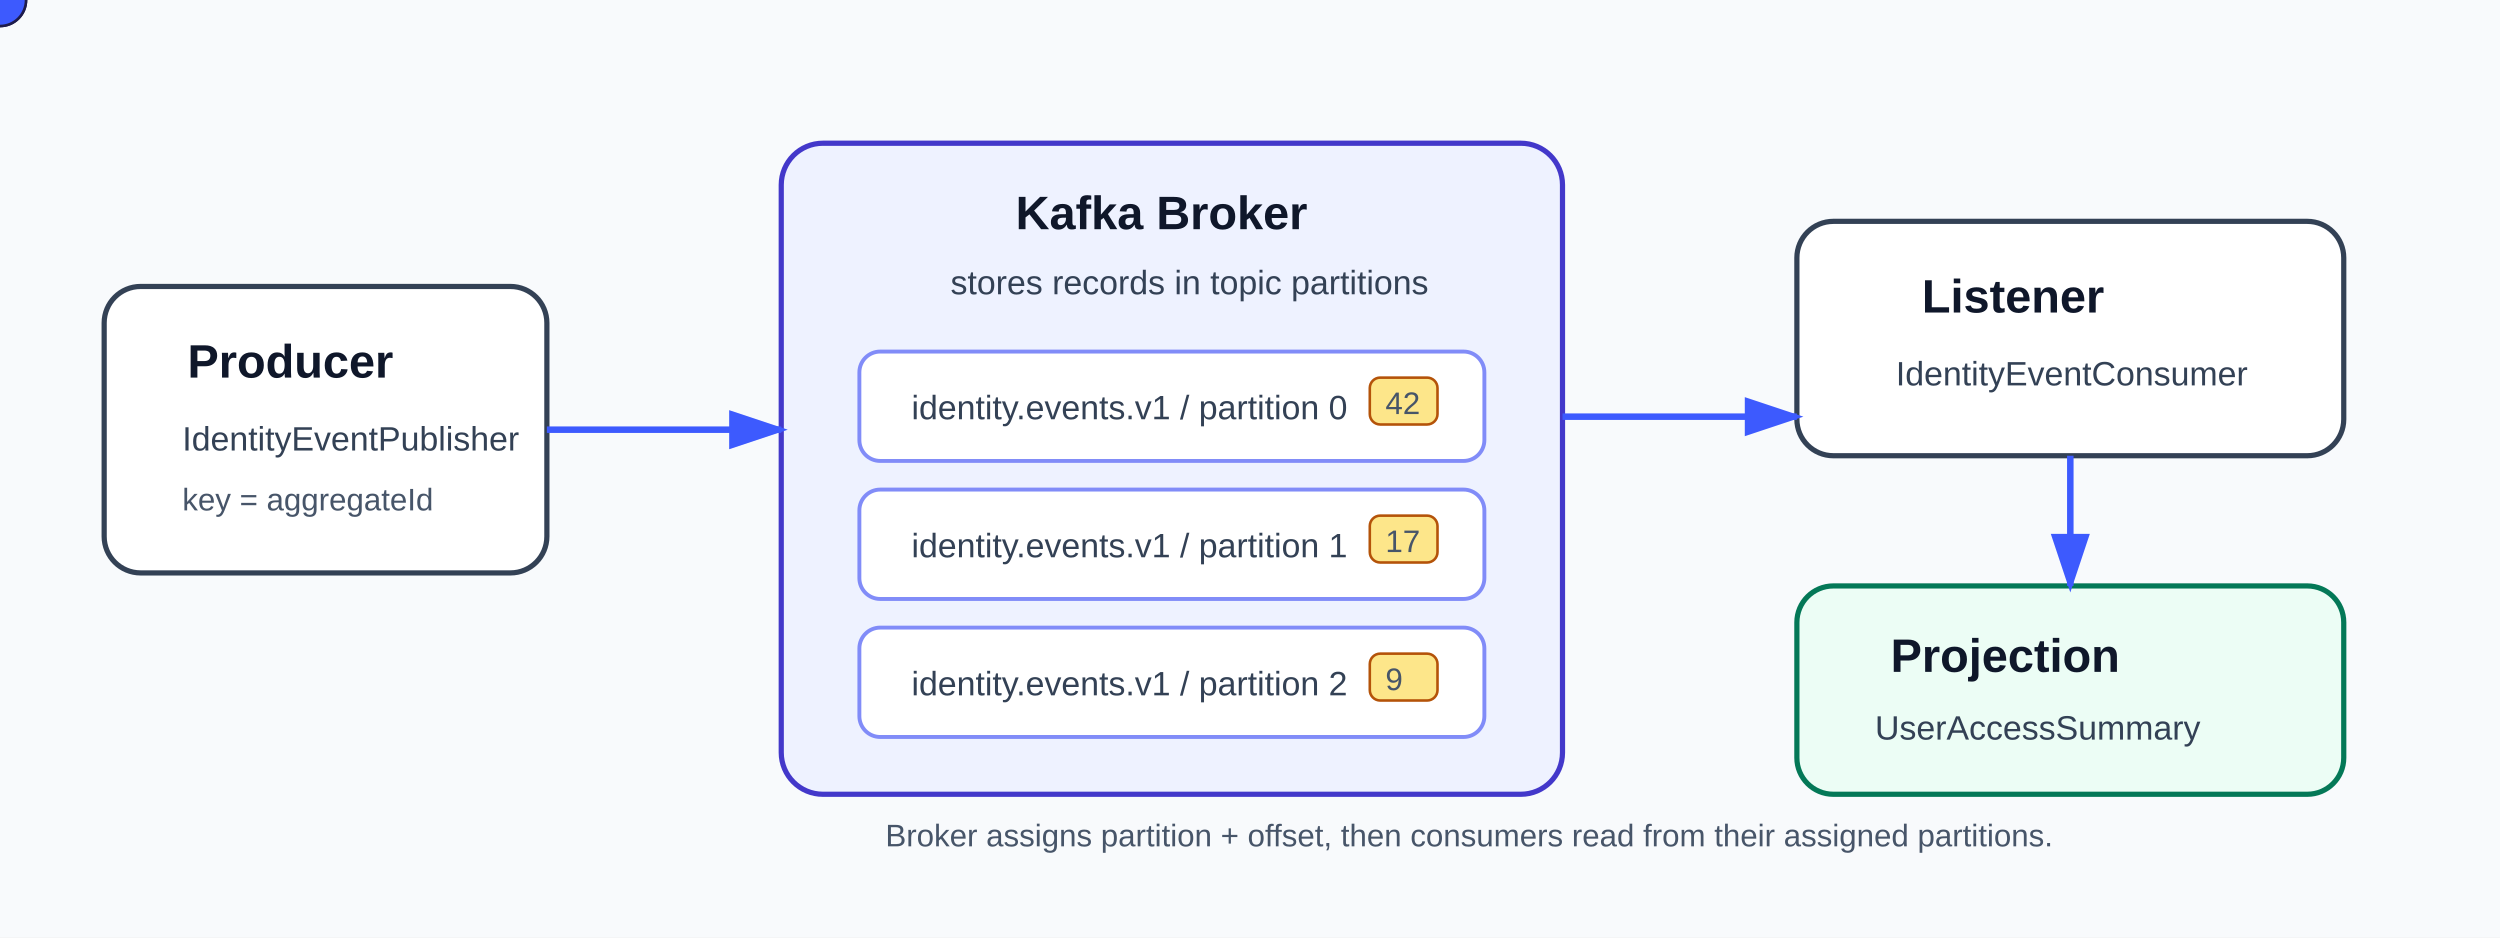
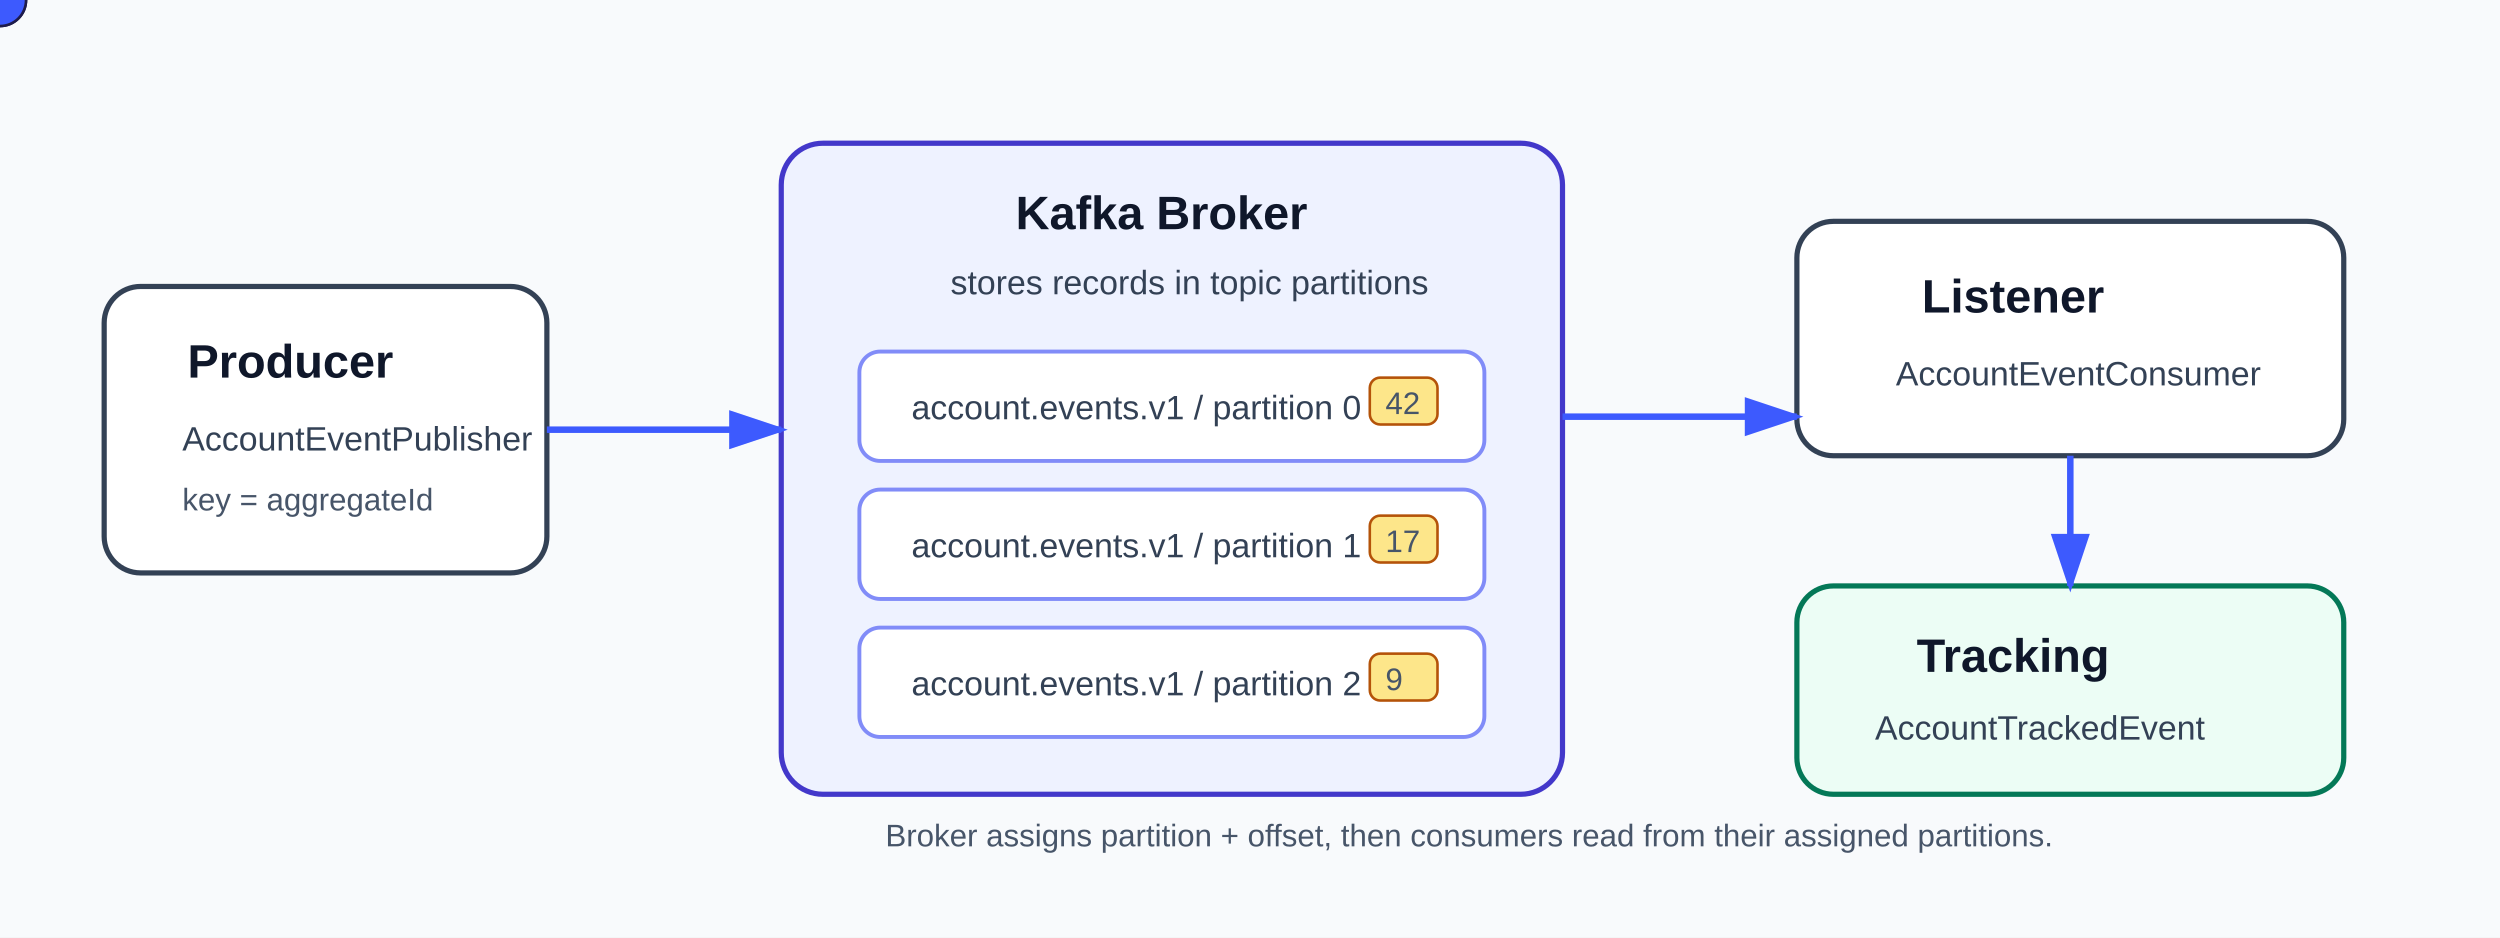
<svg xmlns="http://www.w3.org/2000/svg" width="960" height="360" viewBox="0 0 960 360" role="img" aria-labelledby="title desc">
  <defs>
    <marker id="arrow" markerWidth="10" markerHeight="10" refX="8" refY="3" orient="auto">
      <path d="M0,0 L0,6 L9,3 z" fill="#3d5afe" />
    </marker>
    <style>
      .bg { fill: #f8fafc; }
      .box { fill: #ffffff; stroke: #334155; stroke-width: 2; rx: 14; }
      .broker { fill: #eef2ff; stroke: #4338ca; stroke-width: 2; rx: 16; }
      .partition { fill: #ffffff; stroke: #818cf8; stroke-width: 1.5; rx: 8; }
      .projection { fill: #ecfdf5; stroke: #047857; stroke-width: 2; rx: 14; }
      .label { font-family: Arial, sans-serif; fill: #0f172a; font-size: 18px; font-weight: 700; }
      .small { font-family: Arial, sans-serif; fill: #334155; font-size: 13px; }
      .tiny { font-family: Arial, sans-serif; fill: #475569; font-size: 12px; }
      .arrow { stroke: #3d5afe; stroke-width: 2.5; fill: none; marker-end: url(#arrow); }
      .record { fill: #3d5afe; stroke: #1e1b4b; stroke-width: 1; }
      .offset { fill: #fde68a; stroke: #b45309; stroke-width: 1; }
    </style>
  </defs>
  <rect class="bg" x="0" y="0" width="960" height="360" />
  <rect class="box" x="40" y="110" width="170" height="110" />
  <text class="label" x="72" y="145">Producer</text>
-   <text class="small" x="70" y="173">IdentityEventPublisher</text>
+   <text class="small" x="70" y="173">AccountEventPublisher</text>
  <text class="tiny" x="70" y="196">key = aggregateId</text>
  <rect class="broker" x="300" y="55" width="300" height="250" />
  <text class="label" x="390" y="88">Kafka Broker</text>
  <text class="small" x="365" y="113">stores records in topic partitions</text>
  <rect class="partition" x="330" y="135" width="240" height="42" />
  <rect class="partition" x="330" y="188" width="240" height="42" />
  <rect class="partition" x="330" y="241" width="240" height="42" />
-   <text class="small" x="350" y="161">identity.events.v1 / partition 0</text>
-   <text class="small" x="350" y="214">identity.events.v1 / partition 1</text>
-   <text class="small" x="350" y="267">identity.events.v1 / partition 2</text>
+   <text class="small" x="350" y="161">account.events.v1 / partition 0</text>
+   <text class="small" x="350" y="214">account.events.v1 / partition 1</text>
+   <text class="small" x="350" y="267">account.events.v1 / partition 2</text>
  <rect class="offset" x="526" y="145" width="26" height="18" rx="4" />
  <text class="tiny" x="532" y="159">42</text>
  <rect class="offset" x="526" y="198" width="26" height="18" rx="4" />
  <text class="tiny" x="532" y="212">17</text>
  <rect class="offset" x="526" y="251" width="26" height="18" rx="4" />
  <text class="tiny" x="532" y="265">9</text>
  <rect class="box" x="690" y="85" width="210" height="90" />
  <text class="label" x="738" y="120">Listener</text>
-   <text class="small" x="728" y="148">IdentityEventConsumer</text>
+   <text class="small" x="728" y="148">AccountEventConsumer</text>
  <rect class="projection" x="690" y="225" width="210" height="80" />
-   <text class="label" x="726" y="258">Projection</text>
-   <text class="small" x="720" y="284">UserAccessSummary</text>
+   <text class="label" x="736" y="258">Tracking</text>
+   <text class="small" x="720" y="284">AccountTrackedEvent</text>
  <path class="arrow" d="M210 165 H300" />
  <path class="arrow" d="M600 160 H690" />
  <path class="arrow" d="M795 175 V225" />
  <circle class="record" r="10">
    <animateMotion dur="4.5s" repeatCount="indefinite" path="M130 165 H300 M300 165 H440" />
    <animate attributeName="opacity" values="0;1;1;0" keyTimes="0;0.08;0.84;1" dur="4.5s" repeatCount="indefinite" />
  </circle>
  <circle class="record" r="10">
    <animateMotion dur="4.5s" begin="1.5s" repeatCount="indefinite" path="M440 165 H690 M795 175 V225 M795 225 H795" />
    <animate attributeName="opacity" values="0;1;1;0" keyTimes="0;0.08;0.84;1" dur="4.5s" begin="1.5s" repeatCount="indefinite" />
  </circle>
  <text class="tiny" x="340" y="325">Broker assigns partition + offset, then consumers read from their assigned partitions.</text>
</svg>
